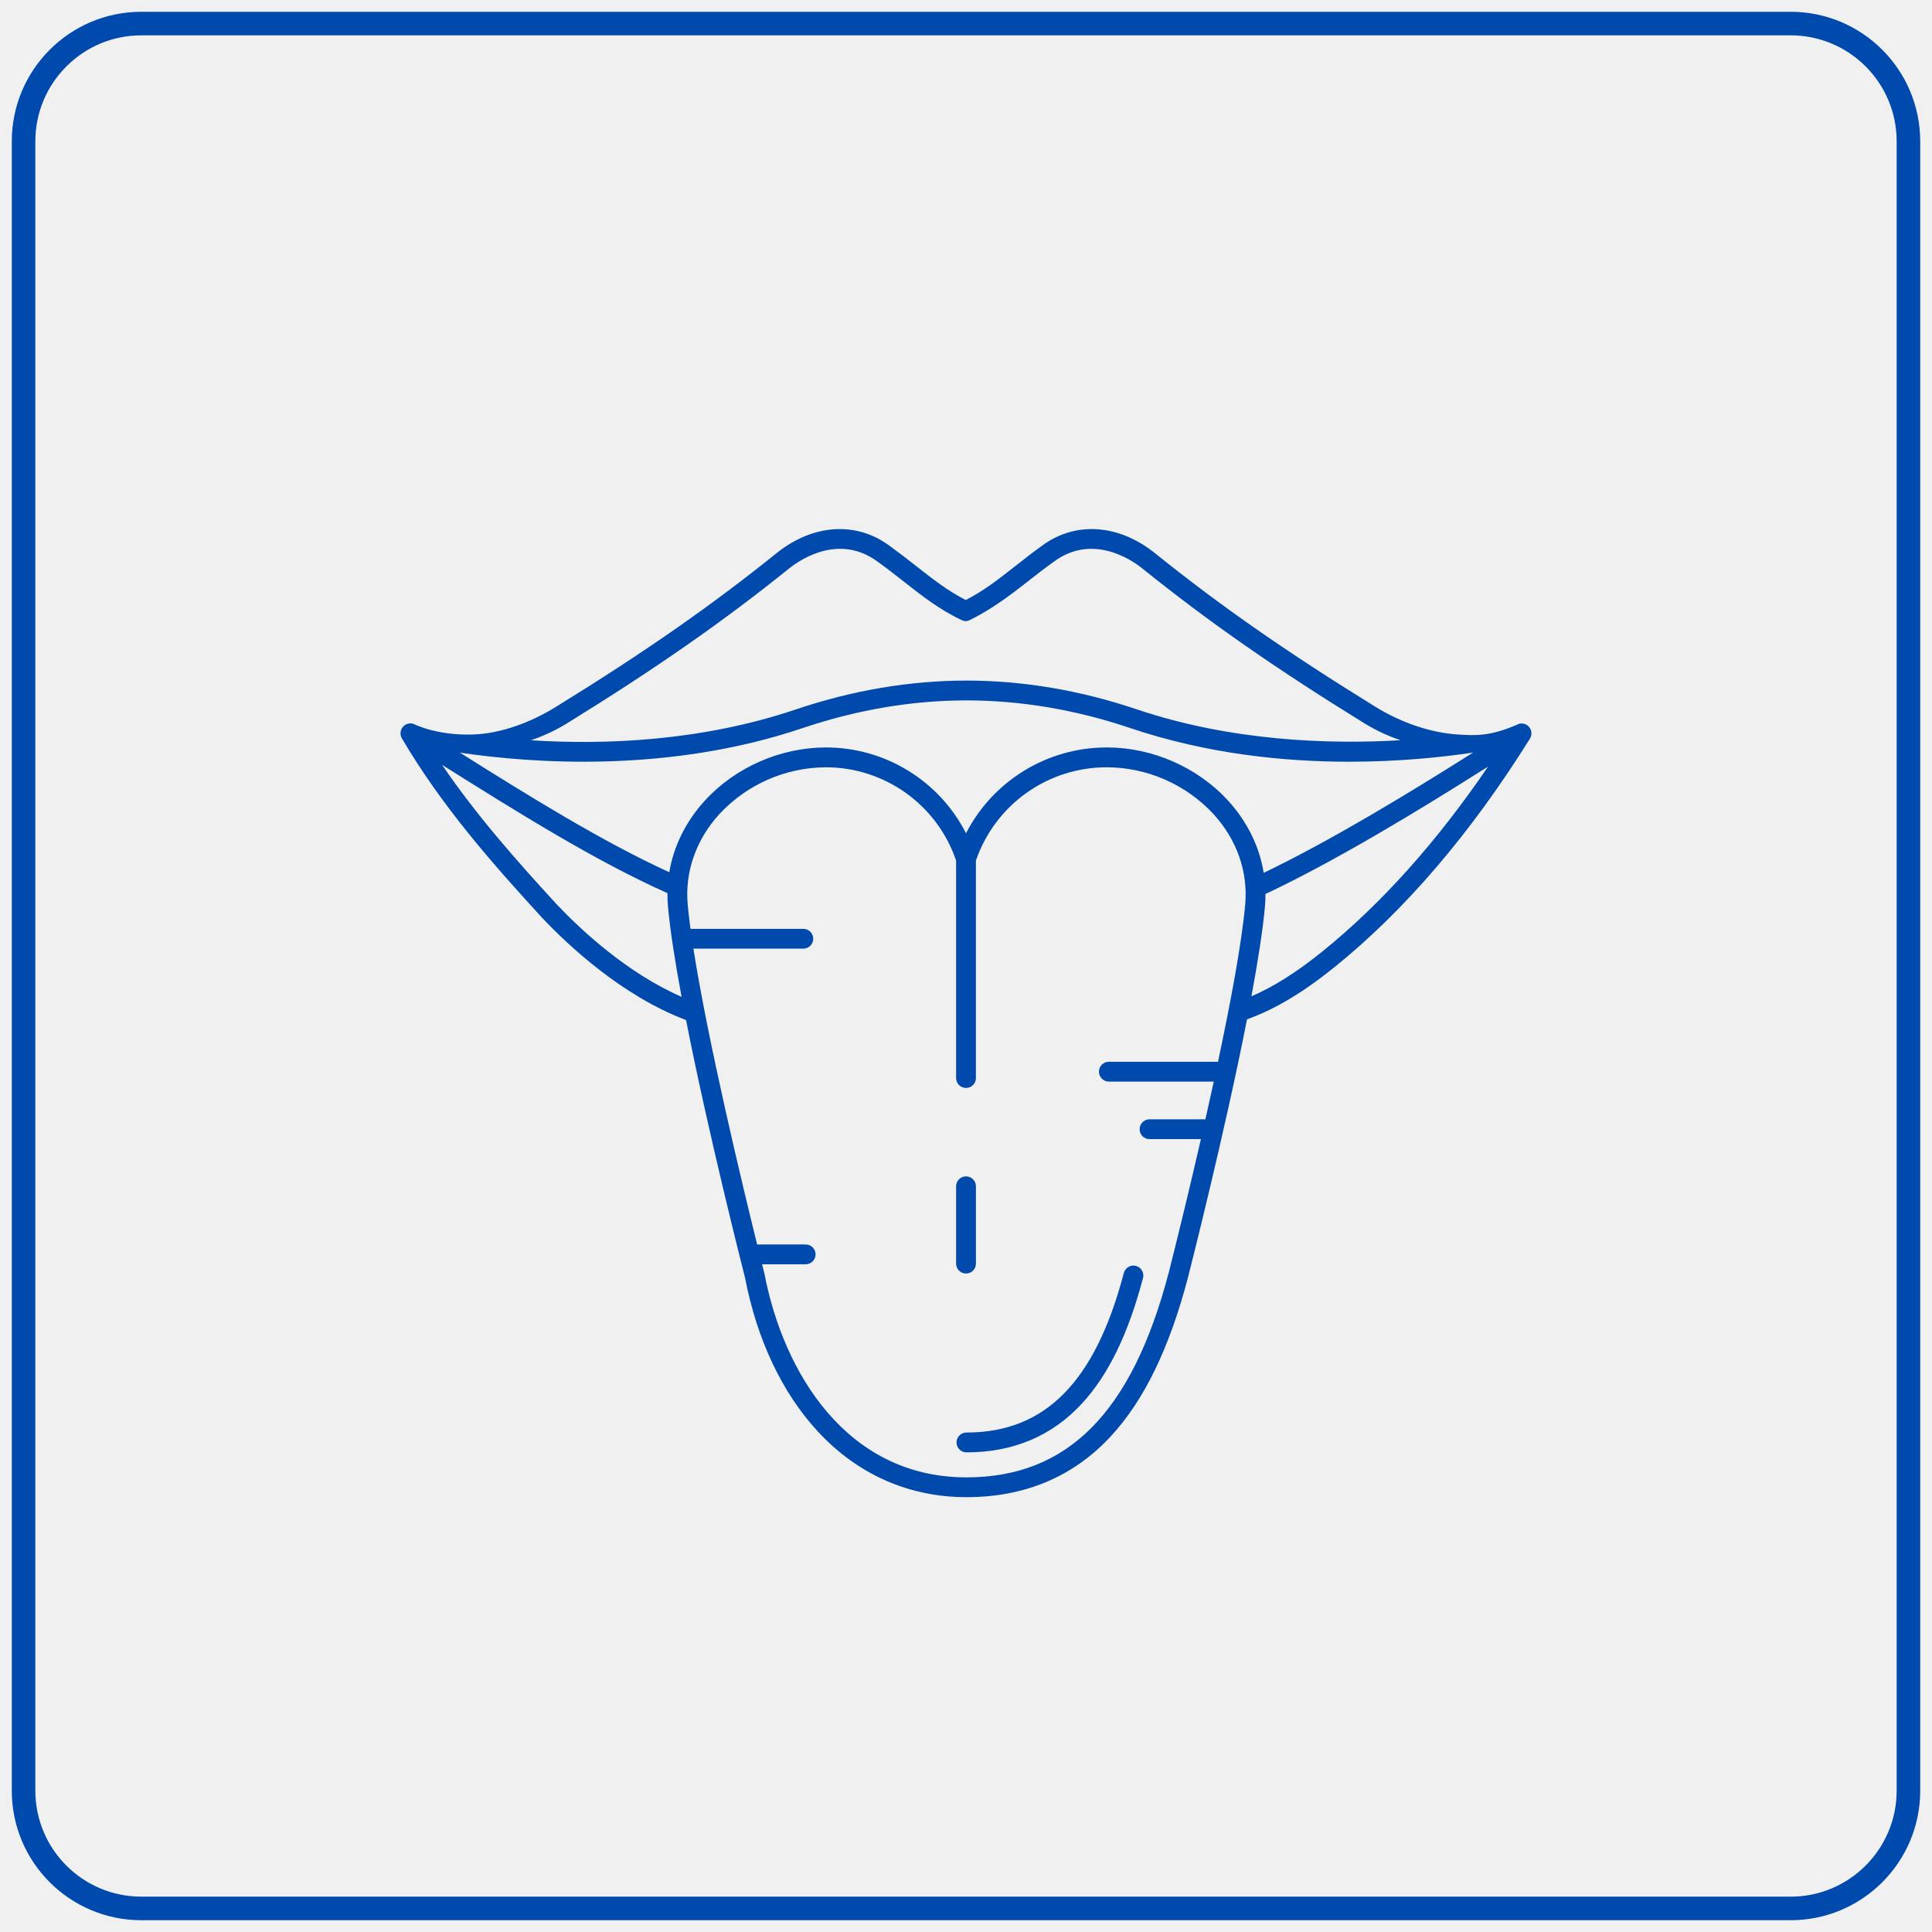
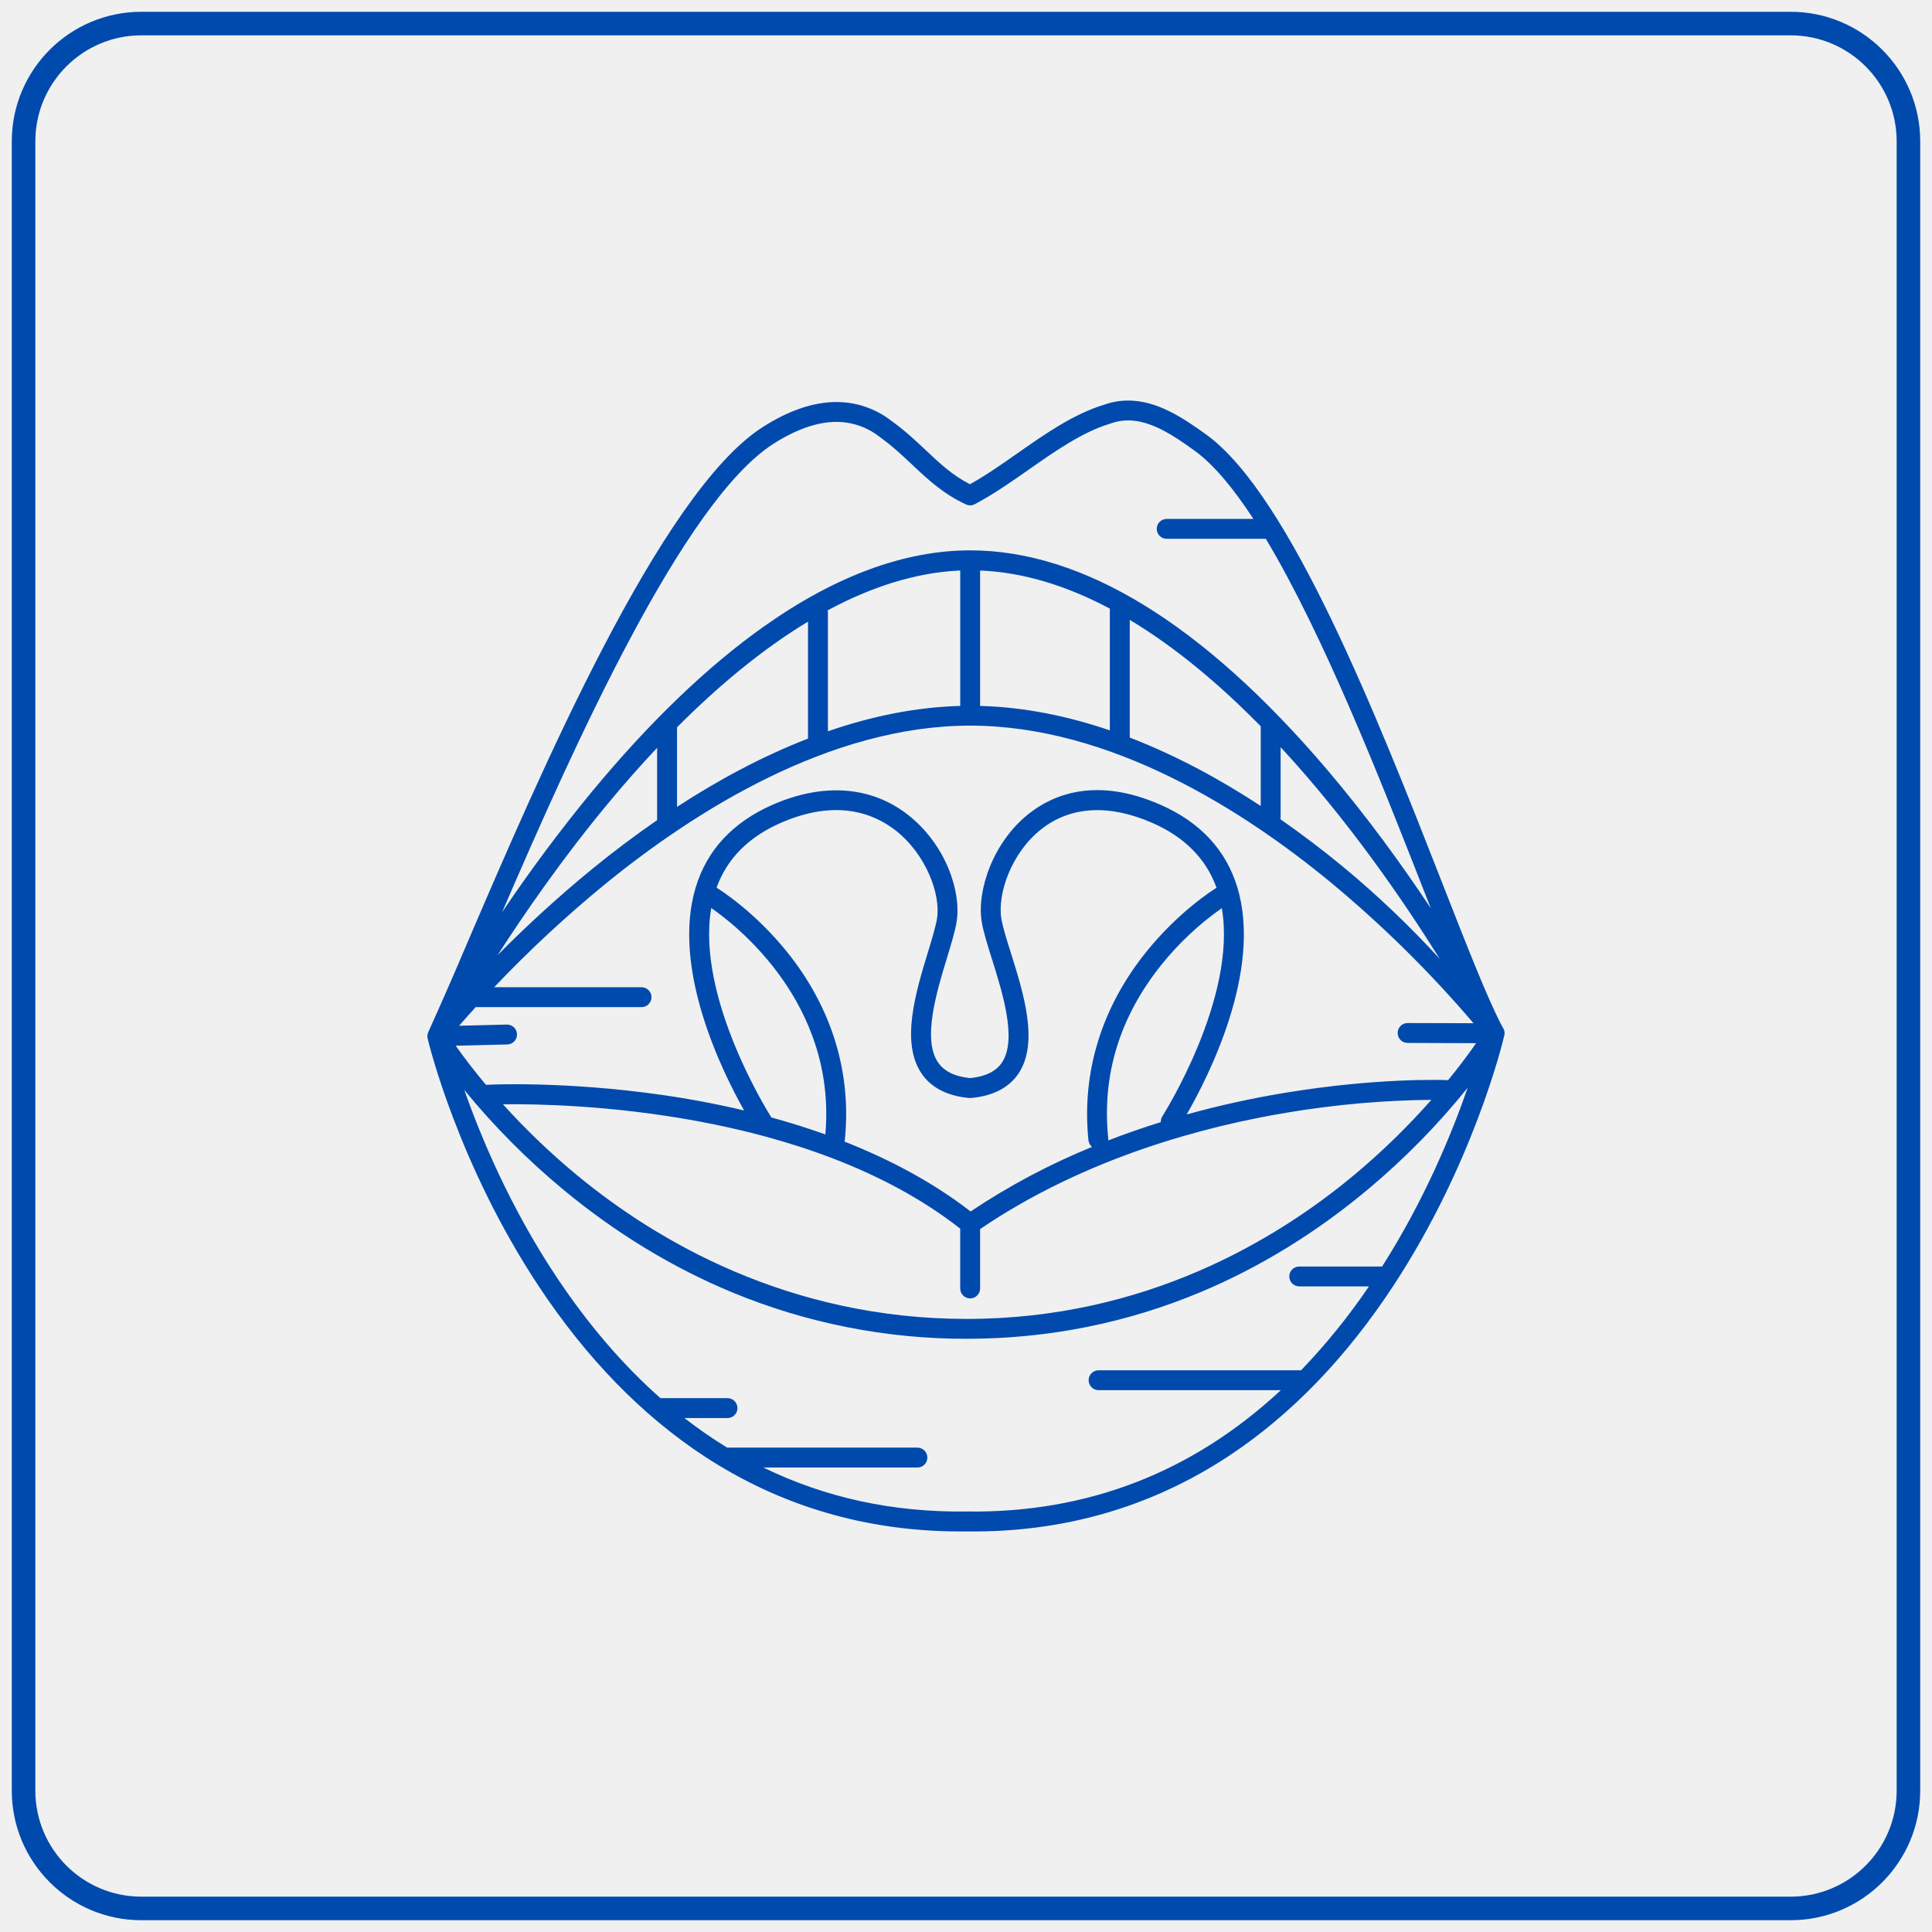
<svg xmlns="http://www.w3.org/2000/svg" width="82" height="82" fill="none">
  <path d="M76 1H6a5 5 0 00-5 5v70a5 5 0 005 5h70a5 5 0 005-5V6a5 5 0 00-5-5z" stroke="#004AAD" stroke-miterlimit="10" />
-   <g clip-path="url(#clip0_658_306)" fill="#004AAD">
-     <path d="M48.213 53.729a.421.421 0 00-.514.3c-1.215 4.62-3.338 6.772-6.68 6.772a.42.42 0 000 .842c1.982 0 3.629-.695 4.896-2.066 1.123-1.215 1.973-2.96 2.598-5.334a.42.42 0 00-.3-.514zM41 54.052a.42.42 0 00.422-.42V50.35a.42.42 0 00-.842 0v3.282c0 .232.189.42.42.42z" />
-     <path d="M53.636 37.046c-.182-1.116-.698-2.173-1.515-3.067-1.29-1.412-3.21-2.255-5.136-2.255a6.712 6.712 0 00-5.984 3.642 6.674 6.674 0 00-5.947-3.642c-1.926 0-3.846.843-5.137 2.255-.81.887-1.325 1.934-1.51 3.041-2.864-1.307-6.04-3.286-8.888-5.076 3.047.452 8.845.882 14.542-1.04 2.315-.781 4.656-1.177 6.96-1.177 2.303 0 4.644.396 6.959 1.177 3.24 1.093 6.51 1.426 9.288 1.426 2.114 0 3.941-.193 5.254-.388-2.858 1.808-6.104 3.767-8.886 5.104zm8.263-5.871c-1.16-.067-2.424-.499-3.512-1.17-3.794-2.342-6.608-4.304-9.41-6.561-1.546-1.214-3.37-1.316-4.766-.27-.382.273-.746.56-1.098.836-.697.548-1.358 1.068-2.124 1.456-.766-.388-1.427-.908-2.124-1.456a29.755 29.755 0 00-1.098-.835c-1.396-1.047-3.22-.945-4.766.269-2.802 2.257-5.616 4.219-9.41 6.56-1.088.672-2.351 1.132-3.512 1.17-1.567.053-2.507-.445-2.535-.452a.421.421 0 00-.486.617c1.686 2.875 3.858 5.33 5.942 7.605 1.131 1.197 3.411 3.33 6.118 4.35.946 4.813 2.39 10.493 2.503 10.934.506 2.63 1.573 4.885 3.086 6.524 1.687 1.827 3.87 2.792 6.313 2.792 2.48 0 4.54-.869 6.126-2.583 1.412-1.527 2.481-3.725 3.27-6.72.084-.333 1.555-6.105 2.511-10.977 1.185-.426 2.367-1.131 3.706-2.21 2.996-2.415 5.79-5.68 8.303-9.705a.42.42 0 00-.462-.629c-1.254.564-1.923.493-2.575.455zm-2.457.242c-3.067.183-7.217.031-11.193-1.31-2.402-.81-4.834-1.221-7.229-1.221-2.395 0-4.826.41-7.228 1.22-4.063 1.371-8.182 1.51-11.257 1.313a7.628 7.628 0 001.498-.698c3.825-2.362 6.665-4.342 9.492-6.619.467-.367 2.116-1.47 3.745-.248.373.267.73.547 1.074.818.793.623 1.542 1.212 2.478 1.649.12.055.215.058.333 0 .925-.46 1.685-1.026 2.478-1.65.344-.27.7-.55 1.075-.817 1.628-1.221 3.278-.119 3.744.248 2.827 2.277 5.667 4.258 9.492 6.619a7.57 7.57 0 001.498.696zM23.616 38.37c-1.662-1.812-3.382-3.744-4.85-5.905l.041.026c3.027 1.901 6.447 4.049 9.521 5.416-.001.186.005.373.022.56.092 1.023.305 2.369.579 3.842-2.337-1.02-4.305-2.872-5.313-3.939zM49.6 54.03c-1.556 5.918-4.283 8.674-8.58 8.674-5.1 0-7.774-4.467-8.575-8.646a.43.43 0 00-.006-.025l-.094-.373h1.85a.42.42 0 100-.841h-2.06c-.632-2.56-2.085-8.601-2.705-12.555h4.666a.42.42 0 000-.841h-4.79c-.05-.372-.09-.718-.118-1.03-.125-1.39.354-2.755 1.35-3.846a6.21 6.21 0 014.516-1.981 5.84 5.84 0 015.526 3.959v9.23a.42.42 0 10.841 0v-9.23a5.867 5.867 0 015.564-3.959 6.21 6.21 0 014.515 1.981c.996 1.09 1.476 2.456 1.35 3.845-.146 1.628-.615 4.138-1.154 6.673h-4.632a.42.42 0 000 .842h4.452a179.6 179.6 0 01-.355 1.6H48.79a.42.42 0 000 .841h2.18a268.76 268.76 0 01-1.369 5.682zm6.505-13.63c-1.083.872-2.049 1.483-2.991 1.887.272-1.464.483-2.8.575-3.82a5.38 5.38 0 00.021-.523c2.942-1.385 6.426-3.492 9.448-5.408-2.178 3.201-4.545 5.842-7.053 7.864z" />
-   </g>
-   <defs>
-     <clipPath id="clip0_658_306">
-       <path fill="#fff" transform="translate(17 19)" d="M0 0h48v48H0z" />
-     </clipPath>
-   </defs>
+   <path d="M63.86 43.855a.42.42 0 00-.069-.23l-.095-.178c-.597-1.156-1.468-3.38-2.477-5.955-2.72-6.943-6.446-16.451-10.012-19.04C50.194 17.719 49.103 17 47.884 17a3.04 3.04 0 00-1.015.175c-1.297.392-2.512 1.242-3.687 2.065-.692.484-1.349.944-2.015 1.313-.748-.385-1.27-.876-1.867-1.439-.443-.417-.901-.849-1.486-1.266a3.78 3.78 0 00-2.31-.785c-.98 0-2.038.36-3.145 1.072-4.329 2.781-9.459 14.736-12.524 21.88a176.833 176.833 0 01-1.657 3.79.42.42 0 00-.026.272l-.001.002c.05.215 1.291 5.339 4.72 10.52 2.022 3.054 4.385 5.48 7.024 7.21 3.232 2.118 6.881 3.19 10.853 3.19l.288-.001c4.08.053 7.828-1.027 11.13-3.21 2.633-1.74 4.988-4.182 6.998-7.255 3.354-5.126 4.591-10.196 4.679-10.568a.417.417 0 00.016-.11zm-31.15 3.524c-.033-.052-3.183-5.02-2.522-8.84 1.056.73 5.328 4.046 4.843 9.61-.77-.276-1.54-.515-2.296-.722-.008-.016-.014-.033-.024-.048zm6.396-1.826c.409.608 1.092.962 2.032 1.05a.431.431 0 00.078 0c.936-.088 1.614-.44 2.016-1.044.869-1.308.206-3.418-.327-5.113-.177-.56-.343-1.09-.404-1.456-.176-1.056.429-2.812 1.712-3.81 1.248-.97 2.878-1.054 4.712-.246 1.36.599 2.27 1.522 2.708 2.746-.228.141-1.633 1.049-2.974 2.71-1.907 2.363-2.758 5.13-2.462 8.005a.42.42 0 00.153.283 28.992 28.992 0 00-5.155 2.74c-1.633-1.264-3.48-2.228-5.35-2.964.004-.02.01-.038.011-.059.296-2.874-.555-5.642-2.462-8.005-1.358-1.681-2.78-2.59-2.981-2.715.44-1.221 1.348-2.143 2.706-2.741 2.369-1.044 3.963-.411 4.883.304 1.308 1.016 1.935 2.738 1.767 3.751-.06.357-.209.847-.381 1.413-.52 1.707-1.167 3.831-.282 5.15zm10.228 1.826a.42.42 0 00-.066.247c-.73.227-1.477.485-2.233.778a.42.42 0 00.002-.095c-.276-2.676.485-5.154 2.261-7.366a12.547 12.547 0 012.56-2.399c.657 3.82-2.49 8.782-2.524 8.835zm-8.58 4.769v2.538a.422.422 0 00.845 0v-2.52c4.488-3.05 9.593-4.38 13.106-4.956a39.325 39.325 0 016.047-.53 29.992 29.992 0 01-3.223 3.144c-3.352 2.808-8.936 6.155-16.497 6.155-7.562 0-13.165-3.314-16.533-6.093a30.133 30.133 0 01-3.153-3.017c2.72-.034 12.934.202 19.409 5.279zm20.708-6.304c-.237-.01-3.01-.103-6.872.53a39.826 39.826 0 00-4.224.927c.89-1.542 3.221-6.08 2.153-9.63-.478-1.588-1.572-2.769-3.253-3.51-2.699-1.189-4.519-.464-5.57.353-1.55 1.204-2.248 3.291-2.028 4.614.07.424.238.956.431 1.571.454 1.444 1.076 3.42.43 4.393-.252.38-.695.598-1.352.666-.663-.069-1.11-.29-1.37-.676-.661-.986-.055-2.979.388-4.434.181-.595.338-1.108.406-1.52.21-1.262-.447-3.288-2.08-4.557-1.558-1.21-3.597-1.355-5.742-.41-1.681.741-2.776 1.922-3.254 3.51-1.03 3.427 1.108 7.776 2.057 9.46a39.107 39.107 0 00-3.494-.66c-4.1-.587-7.233-.44-7.462-.428a25.59 25.59 0 01-1.285-1.659l2.19-.054a.422.422 0 00-.02-.844l-2.024.05c.191-.221.426-.487.702-.79h7.04a.422.422 0 000-.845h-6.255a51.481 51.481 0 014.732-4.395c3.759-3.06 9.494-6.708 15.47-6.708 5.972 0 11.604 3.606 15.277 6.631a49.393 49.393 0 016.087 6l-2.795-.008h-.002a.422.422 0 00-.001.844l2.91.01a25.72 25.72 0 01-1.19 1.57zm-7.108-14.131c2.87 3.099 5.222 6.53 6.753 8.983a40.981 40.981 0 00-4.103-3.907 41.215 41.215 0 00-2.658-2.017.425.425 0 00.008-.084v-2.975zm-.844 2.495c-1.68-1.102-3.557-2.133-5.56-2.903v-4.996c1.976 1.185 3.85 2.775 5.56 4.518v3.38zM47.105 31c-1.763-.601-3.614-.988-5.506-1.039v-5.747c1.883.078 3.732.675 5.506 1.618V31zm-6.35-1.038c-1.923.051-3.812.453-5.616 1.076v-5.032a.42.42 0 00-.012-.099c1.809-.975 3.705-1.61 5.628-1.693v5.748zm-6.46 1.385c-1.996.774-3.873 1.801-5.56 2.899v-3.377c1.674-1.68 3.556-3.276 5.56-4.486v4.964zM27.89 34.81a42.609 42.609 0 00-2.717 2.04 51.719 51.719 0 00-4.054 3.69c1.172-1.82 2.765-4.118 4.655-6.4a49.77 49.77 0 012.116-2.401v3.071zm4.925-15.966c.969-.622 1.873-.938 2.689-.938a2.96 2.96 0 011.811.622c.546.39.983.802 1.406 1.2.67.63 1.303 1.227 2.277 1.681a.42.42 0 00.375-.009c.778-.41 1.548-.948 2.293-1.47 1.123-.786 2.285-1.599 3.456-1.95a2.168 2.168 0 01.762-.137c.966 0 1.926.638 2.827 1.292.81.588 1.648 1.602 2.487 2.89h-3.68a.422.422 0 100 .844h4.207c2.47 4.114 4.914 10.351 6.708 14.93l.294.75c-1.196-1.802-2.7-3.886-4.427-5.913-5.247-6.156-10.336-9.277-15.123-9.277-2.783 0-5.731 1.088-8.76 3.234-2.397 1.696-4.854 4.058-7.303 7.018a66.276 66.276 0 00-3.802 5.103c3.068-7.113 7.695-17.423 11.503-19.87zm8.226 45.309h-.011c-3.122.041-6.003-.584-8.63-1.867h6.538a.422.422 0 000-.844h-8.075a19.643 19.643 0 01-1.814-1.256h1.83a.422.422 0 000-.844h-2.847c-1.607-1.42-3.09-3.15-4.443-5.19-1.946-2.935-3.184-5.904-3.883-7.89a30.86 30.86 0 004.232 4.254c2.212 1.83 4.611 3.287 7.132 4.333a25.853 25.853 0 009.963 1.973c3.456 0 6.805-.67 9.953-1.993 2.515-1.057 4.908-2.53 7.11-4.379a30.766 30.766 0 004.198-4.284c-.666 1.922-1.827 4.753-3.633 7.588h-3.518a.422.422 0 000 .844h2.96a27.04 27.04 0 01-2.882 3.561h-8.594a.422.422 0 000 .844h7.736c-3.752 3.49-8.21 5.219-13.322 5.15z" fill="#004AAD" />
</svg>
